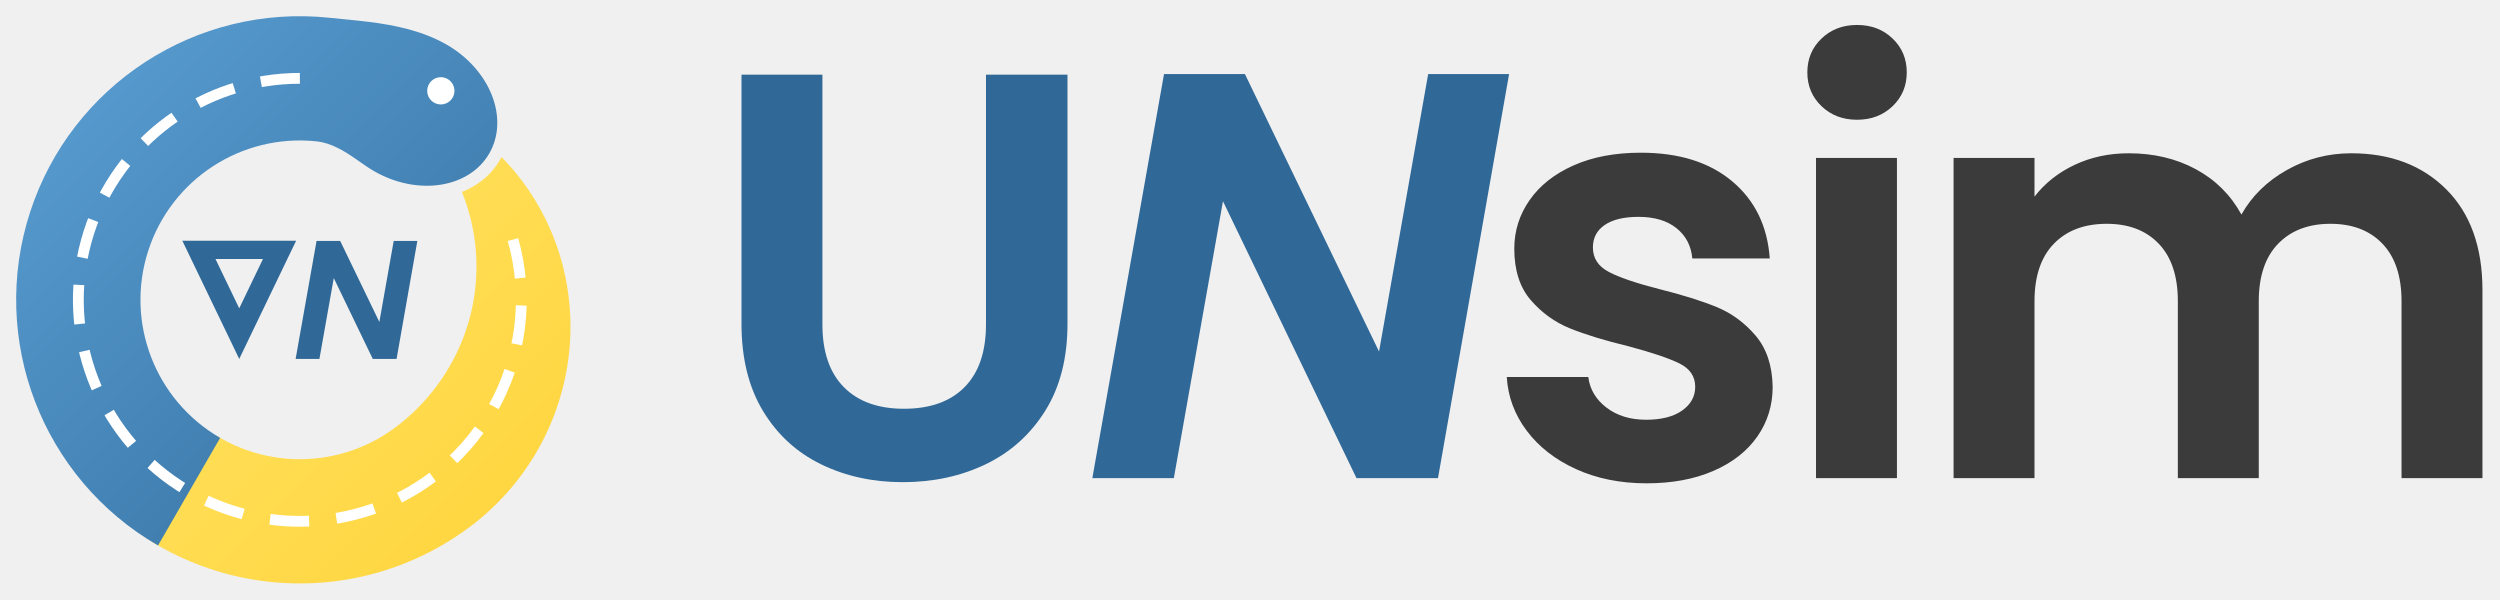
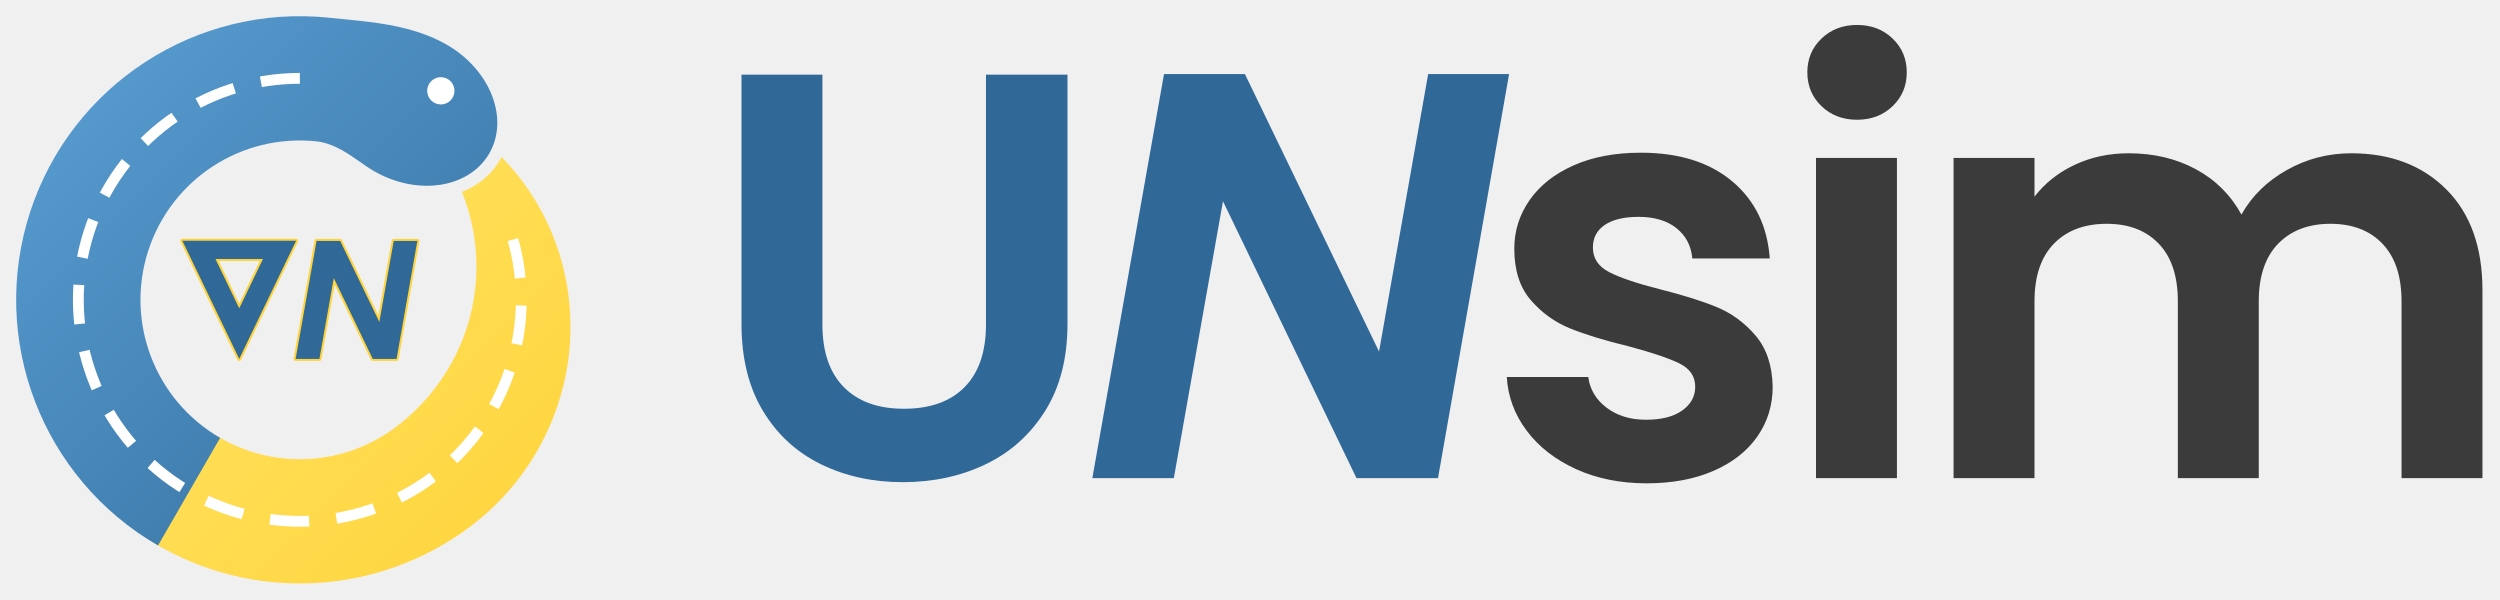
<svg xmlns="http://www.w3.org/2000/svg" width="617" height="148" viewBox="0 0 617 148" role="img">
  <defs>
    <linearGradient id="unsim-logo-transparent-light-blue" gradientUnits="userSpaceOnUse" x1="60" y1="60" x2="452" y2="452">
      <stop offset="0" stop-color="#5A9FD4" />
      <stop offset="1" stop-color="#306998" />
    </linearGradient>
    <linearGradient id="unsim-logo-transparent-light-yellow" gradientUnits="userSpaceOnUse" x1="60" y1="60" x2="452" y2="452">
      <stop offset="0" stop-color="#FFE873" />
      <stop offset="1" stop-color="#FFD43B" />
    </linearGradient>
    <clipPath id="unsim-logo-transparent-light-bite">
      <path clip-rule="evenodd" d="M0 0H512V512H0Z M271.75 75.72 A76.50 63.00 30.00 1 0 404.25 152.22 A76.50 63.00 30.00 1 0 271.75 75.72Z" />
    </clipPath>
  </defs>
  <g transform="translate(-11.333 -11.333) scale(0.333333)">
    <path fill="url(#unsim-logo-transparent-light-yellow)" clip-path="url(#unsim-logo-transparent-light-bite)" d="M146.28 435.05 A210.00 210.00 0 0 0 382.38 423.71 C402.87 408.27 420.10 388.54 432.60 366.35 C445.10 344.16 452.85 319.55 455.42 294.76 C457.98 269.98 455.38 245.06 448.24 222.10 C441.11 199.14 429.47 178.17 414.75 160.61 C400.04 143.06 382.28 128.93 363.20 118.79 A10.12 10.12 0 0 0 350.74 134.74 C363.24 149.28 372.48 165.66 378.40 182.46 C384.32 199.25 386.95 216.44 386.77 232.94 C386.60 249.45 383.64 265.27 378.56 279.82 C373.48 294.37 366.30 307.67 357.56 319.46 C348.82 331.25 338.53 341.56 327.01 350.24 A118.00 118.00 0 0 1 194.35 356.61 Z" />
    <path fill="url(#unsim-logo-transparent-light-blue)" d="M151.00 437.87 A210.00 210.00 0 0 1 277.95 47.15 C287.67 48.17 297.44 48.99 307.31 50.23 C317.17 51.46 327.13 53.13 336.89 55.80 C346.65 58.46 356.21 62.13 365.00 67.21 A67.50 54.00 30.00 0 1 311.00 160.74 C306.57 158.18 302.38 155.14 297.98 152.09 C293.59 149.03 288.99 145.97 284.05 143.52 C279.10 141.06 273.80 139.22 268.33 138.65 A118.00 118.00 0 0 0 197.00 358.19 Z" />
    <path fill="none" stroke="#fff" stroke-width="8" stroke-dasharray="29.01 20.30" d="M413.82 211.41 C419.77 232.46 421.45 254.71 418.72 276.41 C416.00 298.12 408.88 319.26 397.92 338.19 C386.96 357.11 372.17 373.81 354.70 386.98 A164.00 164.00 0 1 1 256.00 92.00" />
    <circle cx="360.39" cy="101.24" r="10.1" fill="#fff" />
-     <g transform="translate(166.5 299.75) scale(0.125)" fill="#306998">
-       <path d="M20 -700H694L357 0Z M497.7 -592H216.3L357 -299.7Z" />
-       <path d="M1289 0H1148L917 -479L832 0H691L815 -699H955L1187 -219L1272 -699H1412Z" />
-     </g>
+     <path transform="translate(166.5 299.75) scale(0.125)" fill="#306998" stroke="#FFD43B" stroke-width="24" stroke-linejoin="round" paint-order="stroke" d="M20 -700H694L357 0Z M497.7 -592H216.3L357 -299.7Z M1289 0H1148L917 -479L832 0H691L815 -699H955L1187 -219L1272 -699H1412Z" />
  </g>
  <g transform="translate(173.442 118) scale(0.142653)">
    <path fill="#306998" d="M207 -698V-266Q207 -195 244 -157.5Q281 -120 348 -120Q416 -120 453 -157.5Q490 -195 490 -266V-698H631V-267Q631 -178 592.5 -116.5Q554 -55 489.5 -24Q425 7 346 7Q268 7 204.5 -24Q141 -55 104 -116.5Q67 -178 67 -267V-698ZM1272 0H1131L900 -479L815 0H674L798 -699H938L1170 -219L1255 -699H1395Z" />
    <path fill="#3B3B3B" d="M1391 -175H1532Q1536 -143 1563.5 -122Q1591 -101 1632 -101Q1672 -101 1694.5 -117Q1717 -133 1717 -158Q1717 -185 1689.5 -198.5Q1662 -212 1602 -228Q1540 -243 1500.5 -259Q1461 -275 1432.5 -308Q1404 -341 1404 -397Q1404 -443 1430.5 -481Q1457 -519 1506.5 -541Q1556 -563 1623 -563Q1722 -563 1781 -513.5Q1840 -464 1846 -380H1712Q1709 -413 1684.5 -432.5Q1660 -452 1619 -452Q1581 -452 1560.5 -438Q1540 -424 1540 -399Q1540 -371 1568 -356.5Q1596 -342 1655 -327Q1715 -312 1754 -296Q1793 -280 1821.5 -246.5Q1850 -213 1851 -158Q1851 -110 1824.5 -72Q1798 -34 1748.5 -12.5Q1699 9 1633 9Q1565 9 1511 -15.5Q1457 -40 1425.5 -82Q1394 -124 1391 -175ZM1911 -702Q1911 -737 1935.5 -760.5Q1960 -784 1997 -784Q2034 -784 2058.5 -760.5Q2083 -737 2083 -702Q2083 -667 2058.5 -643.5Q2034 -620 1997 -620Q1960 -620 1935.5 -643.5Q1911 -667 1911 -702ZM2066 -554V0H1926V-554ZM3079 -325V0H2939V-306Q2939 -371 2906 -405.5Q2873 -440 2816 -440Q2759 -440 2725.5 -405.5Q2692 -371 2692 -306V0H2552V-306Q2552 -371 2519 -405.5Q2486 -440 2429 -440Q2371 -440 2337.5 -405.5Q2304 -371 2304 -306V0H2164V-554H2304V-487Q2331 -522 2373.5 -542Q2416 -562 2467 -562Q2532 -562 2583 -534.5Q2634 -507 2662 -456Q2689 -504 2740.5 -533Q2792 -562 2852 -562Q2954 -562 3016.5 -499.5Q3079 -437 3079 -325Z" />
  </g>
</svg>
